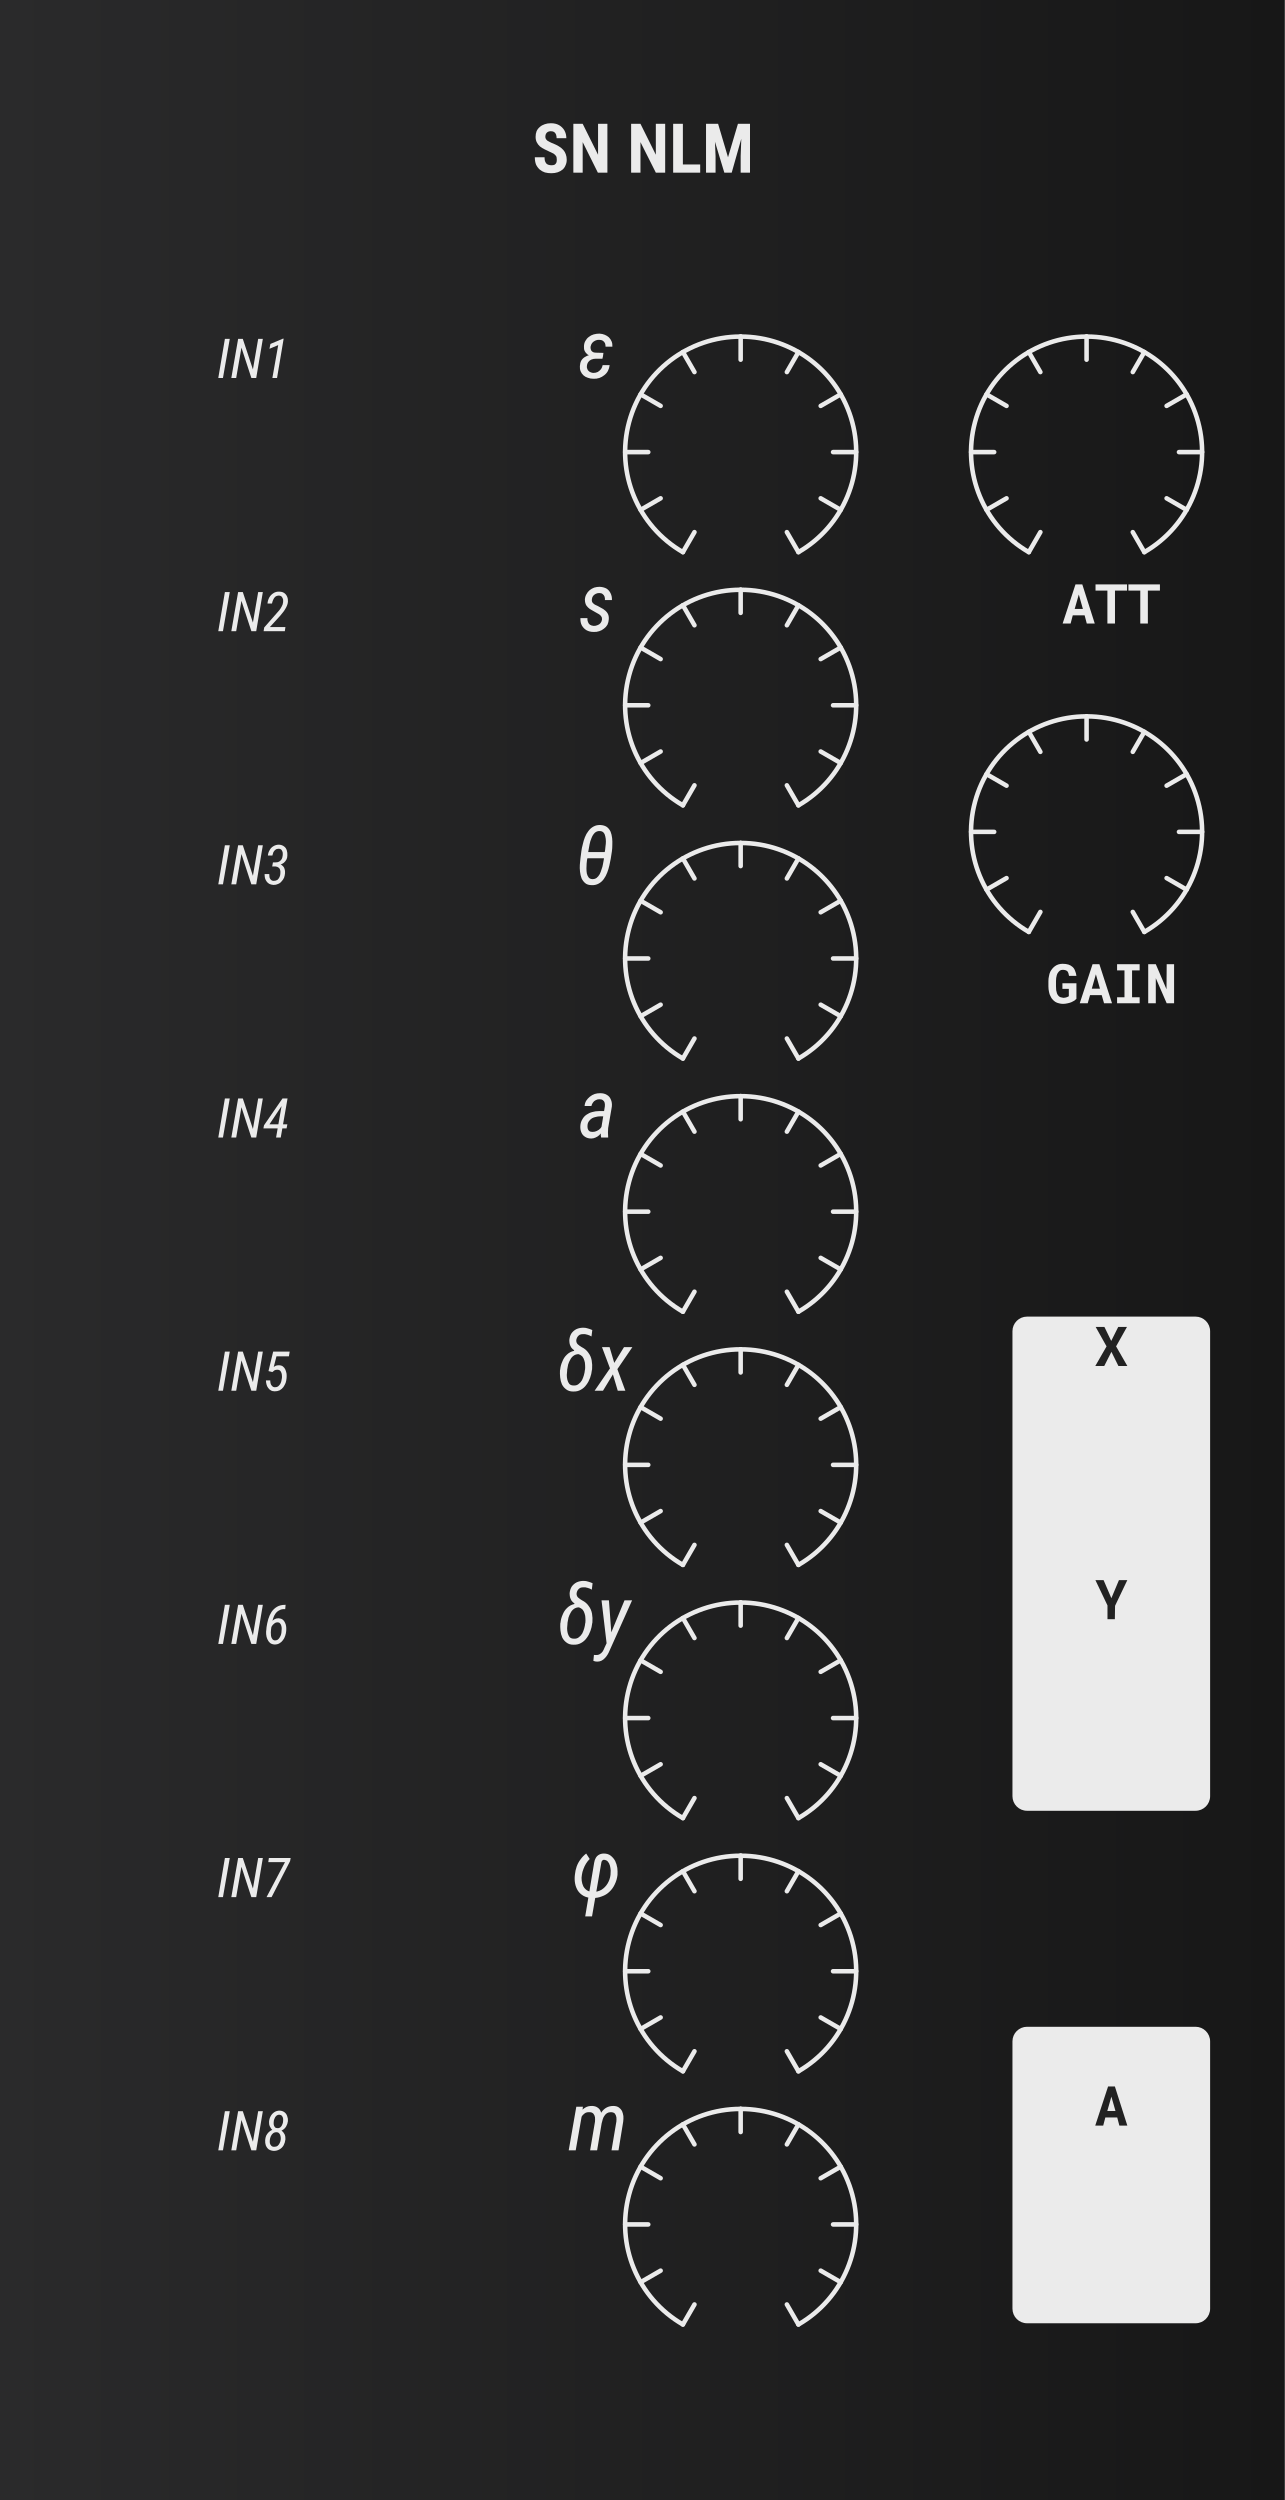
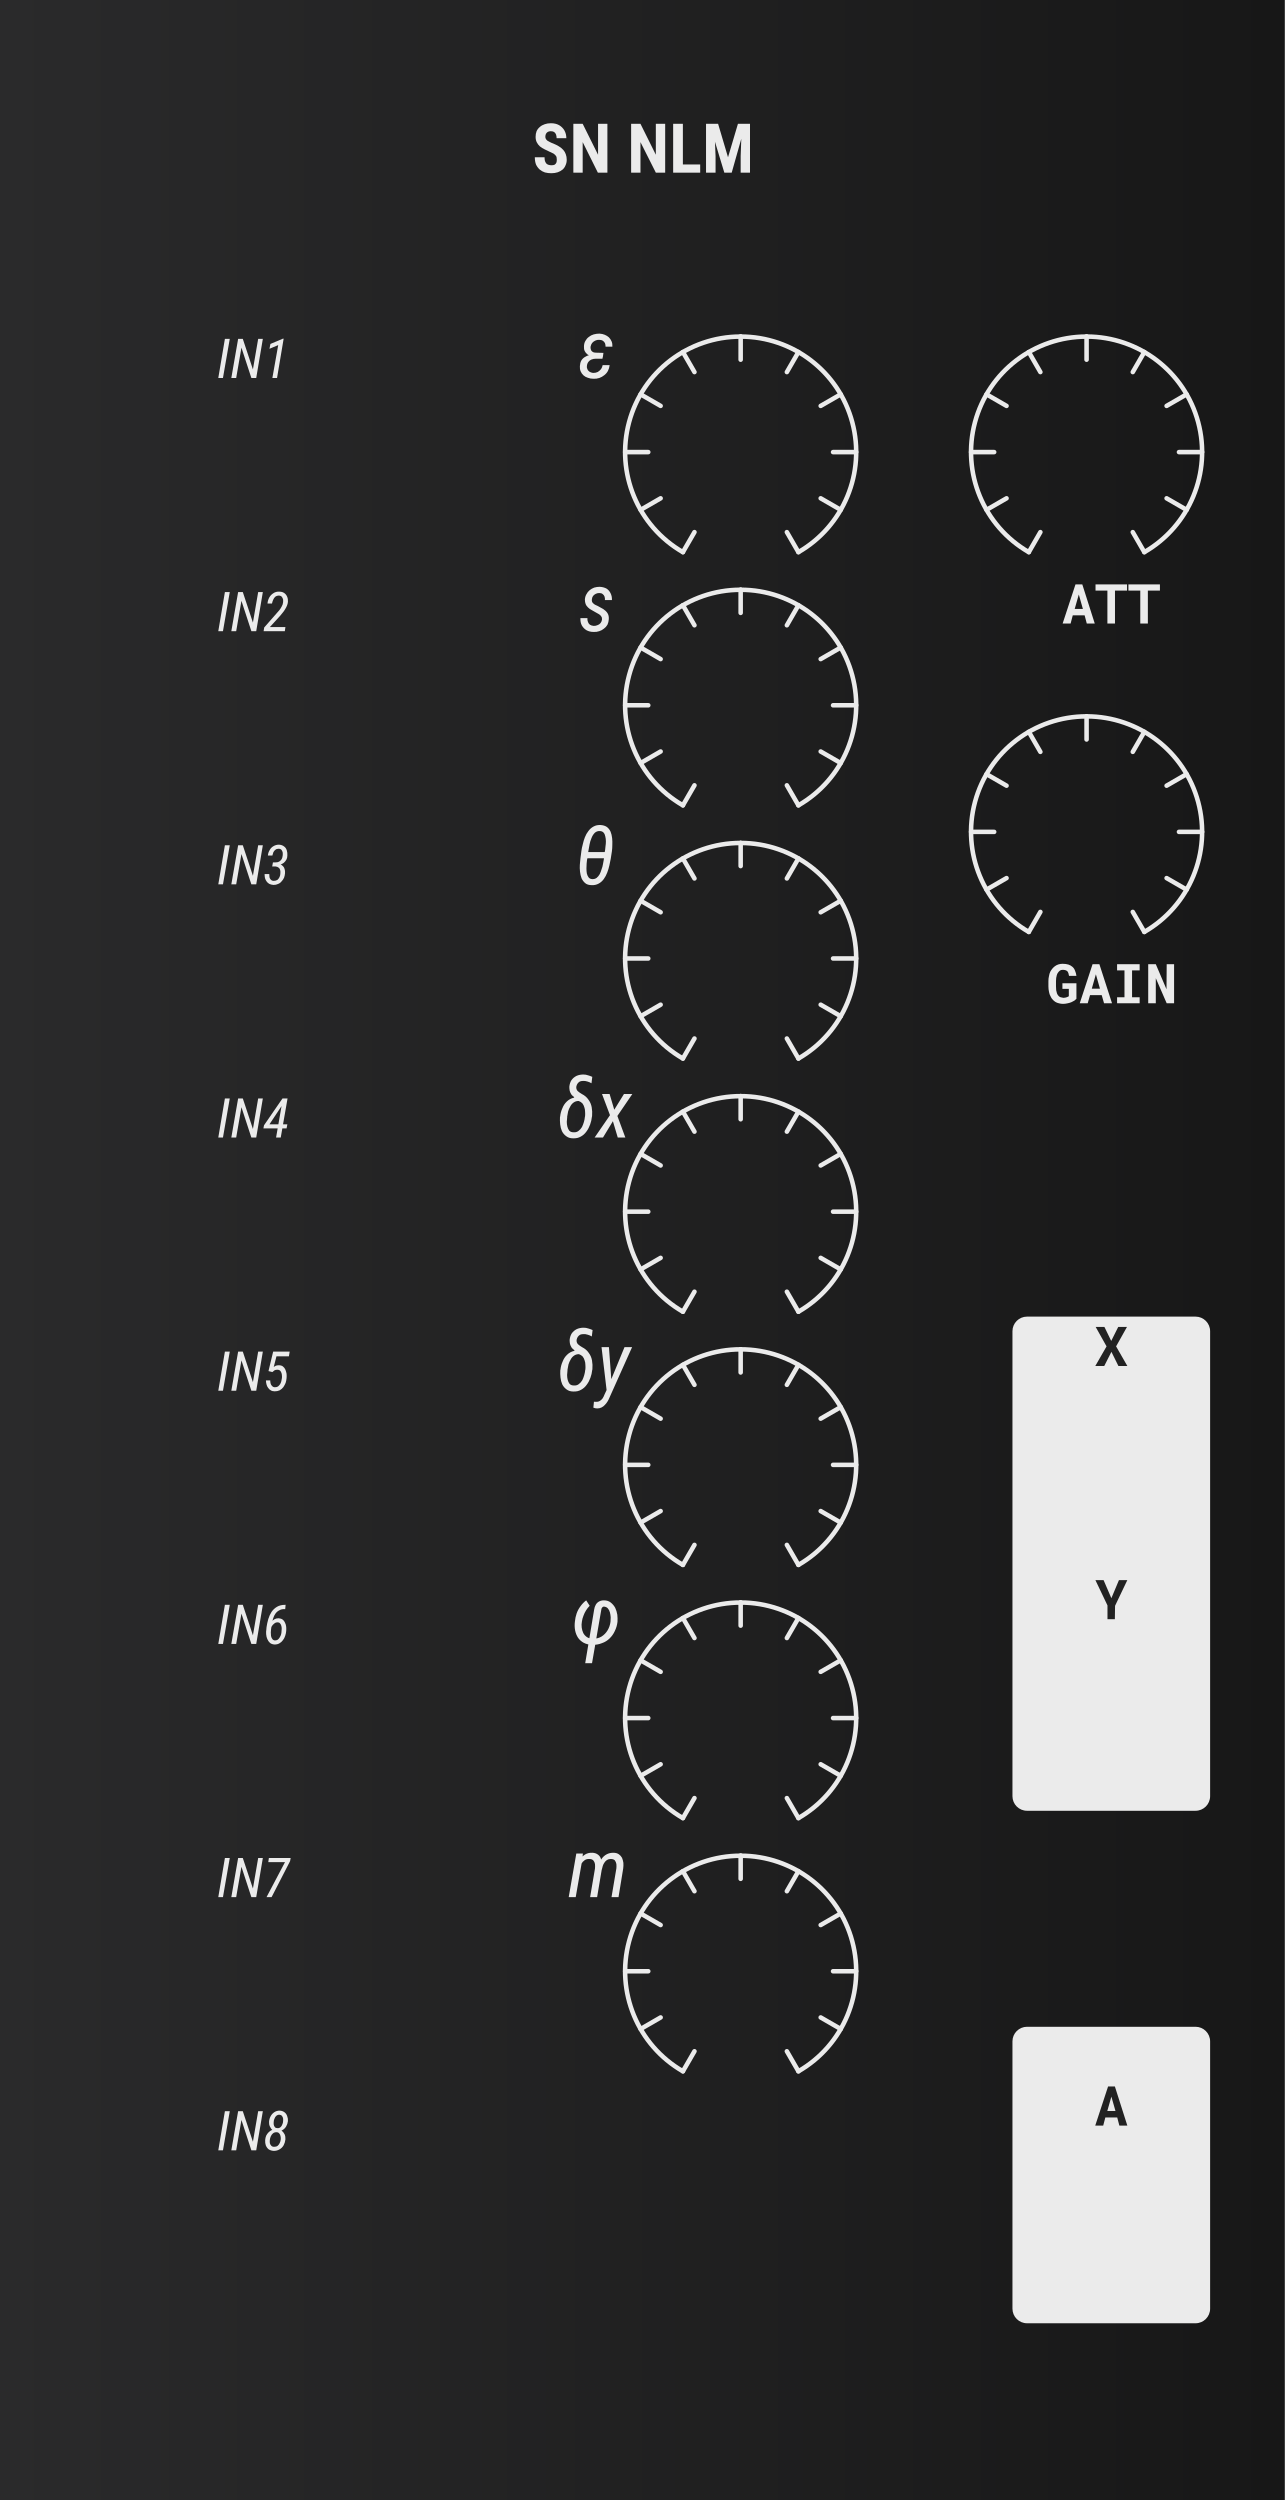
<svg xmlns="http://www.w3.org/2000/svg" version="1.1" width="66.04mm" height="128.5mm" viewBox="0 0 66.04 128.5">
  <defs>
    <linearGradient id="fundamental">
      <stop offset="0%" stop-color="#2a2a2b" stop-opacity="1" />
      <stop offset="100%" stop-color="#171717" stop-opacity="1" />
    </linearGradient>
  </defs>
  <g style="display:none">
    <circle cx="7.33" cy="23.238" r="2.54" fill="#00ff00" />
    <circle cx="7.33" cy="36.252" r="2.54" fill="#00ff00" />
    <circle cx="7.33" cy="49.266" r="2.54" fill="#00ff00" />
    <circle cx="7.33" cy="62.28" r="2.54" fill="#00ff00" />
    <circle cx="7.33" cy="75.294" r="2.54" fill="#00ff00" />
    <circle cx="7.33" cy="88.308" r="2.54" fill="#00ff00" />
    <circle cx="7.33" cy="101.322" r="2.54" fill="#00ff00" />
    <circle cx="7.33" cy="114.336" r="2.54" fill="#00ff00" />
    <circle cx="24.13" cy="23.238" r="2.54" fill="#00ff00" />
    <circle cx="24.13" cy="36.252" r="2.54" fill="#00ff00" />
    <circle cx="24.13" cy="49.266" r="2.54" fill="#00ff00" />
    <circle cx="24.13" cy="62.28" r="2.54" fill="#00ff00" />
    <circle cx="24.13" cy="75.294" r="2.54" fill="#00ff00" />
    <circle cx="24.13" cy="88.308" r="2.54" fill="#00ff00" />
-     <circle cx="24.13" cy="101.322" r="2.54" fill="#00ff00" />
-     <circle cx="57.12" cy="98.782" r="2.54" fill="#00ff00" />
+     <circle cx="7.33" cy="7.62" r="2.54" fill="#00ff00" />
    <circle cx="57.12" cy="75.294" r="2.54" fill="#0000ff" />
    <circle cx="57.12" cy="88.308" r="2.54" fill="#0000ff" />
    <circle cx="57.12" cy="114.336" r="2.54" fill="#0000ff" />
    <circle cx="38.07" cy="23.238" r="2.54" fill="#ff0000" />
    <circle cx="38.07" cy="36.252" r="2.54" fill="#ff0000" />
    <circle cx="38.07" cy="49.266" r="2.54" fill="#ff0000" />
    <circle cx="38.07" cy="62.28" r="2.54" fill="#ff0000" />
    <circle cx="38.07" cy="75.294" r="2.54" fill="#ff0000" />
    <circle cx="38.07" cy="88.308" r="2.54" fill="#ff0000" />
    <circle cx="38.07" cy="101.322" r="2.54" fill="#ff0000" />
-     <circle cx="38.07" cy="114.336" r="2.54" fill="#ff0000" />
    <circle cx="55.85" cy="23.238" r="2.54" fill="#ff0000" />
    <circle cx="55.85" cy="42.759" r="2.54" fill="#ff0000" />
  </g>
  <g>
    <rect x="0" y="0" width="66.04" height="128.5" fill="url(#fundamental)" />
  </g>
  <g />
  <g />
  <g />
  <g />
  <g />
  <g />
  <g>
    <g fill="none" stroke="#ebebeb" stroke-linecap="round" stroke-linejoin="round" stroke-width="0.187" transform="translate(38.07 23.238) scale(1.25)">
      <line x1="-1.900" y1="3.291" x2="-2.375" y2="4.114" />
      <line x1="-3.291" y1="1.900" x2="-4.114" y2="2.375" />
      <line x1="-3.800" y1="0.000" x2="-4.750" y2="0.000" />
      <line x1="-3.291" y1="-1.900" x2="-4.114" y2="-2.375" />
      <line x1="-1.900" y1="-3.291" x2="-2.375" y2="-4.114" />
      <line x1="0.000" y1="-3.800" x2="0.000" y2="-4.750" />
      <line x1="1.900" y1="-3.291" x2="2.375" y2="-4.114" />
      <line x1="3.291" y1="-1.900" x2="4.114" y2="-2.375" />
      <line x1="3.800" y1="0.000" x2="4.750" y2="0.000" />
      <line x1="3.291" y1="1.900" x2="4.114" y2="2.375" />
      <line x1="1.900" y1="3.291" x2="2.375" y2="4.114" />
      <g>
        <path d="M0.000,-4.750 a4.750,4.750,0,0,0,-2.375,8.864" />
        <path d="M0.000,-4.750 a4.750,4.750,0,0,1,2.375,8.864" />
        <circle cx="0.000" cy="0.000" r="4.750" opacity="0.5" stroke="none" />
      </g>
    </g>
    <g fill="none" stroke="#ebebeb" stroke-linecap="round" stroke-linejoin="round" stroke-width="0.187" transform="translate(38.07 36.252) scale(1.25)">
      <line x1="-1.900" y1="3.291" x2="-2.375" y2="4.114" />
      <line x1="-3.291" y1="1.900" x2="-4.114" y2="2.375" />
      <line x1="-3.800" y1="0.000" x2="-4.750" y2="0.000" />
      <line x1="-3.291" y1="-1.900" x2="-4.114" y2="-2.375" />
      <line x1="-1.900" y1="-3.291" x2="-2.375" y2="-4.114" />
      <line x1="0.000" y1="-3.800" x2="0.000" y2="-4.750" />
      <line x1="1.900" y1="-3.291" x2="2.375" y2="-4.114" />
      <line x1="3.291" y1="-1.900" x2="4.114" y2="-2.375" />
      <line x1="3.800" y1="0.000" x2="4.750" y2="0.000" />
      <line x1="3.291" y1="1.900" x2="4.114" y2="2.375" />
      <line x1="1.900" y1="3.291" x2="2.375" y2="4.114" />
      <g>
        <path d="M0.000,-4.750 a4.750,4.750,0,0,0,-2.375,8.864" />
        <path d="M0.000,-4.750 a4.750,4.750,0,0,1,2.375,8.864" />
        <circle cx="0.000" cy="0.000" r="4.750" opacity="0.5" stroke="none" />
      </g>
    </g>
    <g fill="none" stroke="#ebebeb" stroke-linecap="round" stroke-linejoin="round" stroke-width="0.187" transform="translate(38.07 49.266) scale(1.25)">
      <line x1="-1.900" y1="3.291" x2="-2.375" y2="4.114" />
      <line x1="-3.291" y1="1.900" x2="-4.114" y2="2.375" />
      <line x1="-3.800" y1="0.000" x2="-4.750" y2="0.000" />
      <line x1="-3.291" y1="-1.900" x2="-4.114" y2="-2.375" />
      <line x1="-1.900" y1="-3.291" x2="-2.375" y2="-4.114" />
      <line x1="0.000" y1="-3.800" x2="0.000" y2="-4.750" />
      <line x1="1.900" y1="-3.291" x2="2.375" y2="-4.114" />
      <line x1="3.291" y1="-1.900" x2="4.114" y2="-2.375" />
      <line x1="3.800" y1="0.000" x2="4.750" y2="0.000" />
      <line x1="3.291" y1="1.900" x2="4.114" y2="2.375" />
      <line x1="1.900" y1="3.291" x2="2.375" y2="4.114" />
      <g>
        <path d="M0.000,-4.750 a4.750,4.750,0,0,0,-2.375,8.864" />
        <path d="M0.000,-4.750 a4.750,4.750,0,0,1,2.375,8.864" />
        <circle cx="0.000" cy="0.000" r="4.750" opacity="0.5" stroke="none" />
      </g>
    </g>
    <g fill="none" stroke="#ebebeb" stroke-linecap="round" stroke-linejoin="round" stroke-width="0.187" transform="translate(38.07 62.28) scale(1.25)">
      <line x1="-1.900" y1="3.291" x2="-2.375" y2="4.114" />
      <line x1="-3.291" y1="1.900" x2="-4.114" y2="2.375" />
      <line x1="-3.800" y1="0.000" x2="-4.750" y2="0.000" />
      <line x1="-3.291" y1="-1.900" x2="-4.114" y2="-2.375" />
      <line x1="-1.900" y1="-3.291" x2="-2.375" y2="-4.114" />
      <line x1="0.000" y1="-3.800" x2="0.000" y2="-4.750" />
      <line x1="1.900" y1="-3.291" x2="2.375" y2="-4.114" />
      <line x1="3.291" y1="-1.900" x2="4.114" y2="-2.375" />
      <line x1="3.800" y1="0.000" x2="4.750" y2="0.000" />
      <line x1="3.291" y1="1.900" x2="4.114" y2="2.375" />
      <line x1="1.900" y1="3.291" x2="2.375" y2="4.114" />
      <g>
        <path d="M0.000,-4.750 a4.750,4.750,0,0,0,-2.375,8.864" />
        <path d="M0.000,-4.750 a4.750,4.750,0,0,1,2.375,8.864" />
        <circle cx="0.000" cy="0.000" r="4.750" opacity="0.5" stroke="none" />
      </g>
    </g>
    <g fill="none" stroke="#ebebeb" stroke-linecap="round" stroke-linejoin="round" stroke-width="0.187" transform="translate(38.07 75.294) scale(1.25)">
      <line x1="-1.900" y1="3.291" x2="-2.375" y2="4.114" />
      <line x1="-3.291" y1="1.900" x2="-4.114" y2="2.375" />
      <line x1="-3.800" y1="0.000" x2="-4.750" y2="0.000" />
      <line x1="-3.291" y1="-1.900" x2="-4.114" y2="-2.375" />
      <line x1="-1.900" y1="-3.291" x2="-2.375" y2="-4.114" />
      <line x1="0.000" y1="-3.800" x2="0.000" y2="-4.750" />
      <line x1="1.900" y1="-3.291" x2="2.375" y2="-4.114" />
      <line x1="3.291" y1="-1.900" x2="4.114" y2="-2.375" />
      <line x1="3.800" y1="0.000" x2="4.750" y2="0.000" />
      <line x1="3.291" y1="1.900" x2="4.114" y2="2.375" />
      <line x1="1.900" y1="3.291" x2="2.375" y2="4.114" />
      <g>
        <path d="M0.000,-4.750 a4.750,4.750,0,0,0,-2.375,8.864" />
        <path d="M0.000,-4.750 a4.750,4.750,0,0,1,2.375,8.864" />
        <circle cx="0.000" cy="0.000" r="4.750" opacity="0.5" stroke="none" />
      </g>
    </g>
    <g fill="none" stroke="#ebebeb" stroke-linecap="round" stroke-linejoin="round" stroke-width="0.187" transform="translate(38.07 88.308) scale(1.25)">
      <line x1="-1.900" y1="3.291" x2="-2.375" y2="4.114" />
      <line x1="-3.291" y1="1.900" x2="-4.114" y2="2.375" />
      <line x1="-3.800" y1="0.000" x2="-4.750" y2="0.000" />
      <line x1="-3.291" y1="-1.900" x2="-4.114" y2="-2.375" />
      <line x1="-1.900" y1="-3.291" x2="-2.375" y2="-4.114" />
      <line x1="0.000" y1="-3.800" x2="0.000" y2="-4.750" />
      <line x1="1.900" y1="-3.291" x2="2.375" y2="-4.114" />
      <line x1="3.291" y1="-1.900" x2="4.114" y2="-2.375" />
      <line x1="3.800" y1="0.000" x2="4.750" y2="0.000" />
      <line x1="3.291" y1="1.900" x2="4.114" y2="2.375" />
      <line x1="1.900" y1="3.291" x2="2.375" y2="4.114" />
      <g>
        <path d="M0.000,-4.750 a4.750,4.750,0,0,0,-2.375,8.864" />
        <path d="M0.000,-4.750 a4.750,4.750,0,0,1,2.375,8.864" />
        <circle cx="0.000" cy="0.000" r="4.750" opacity="0.5" stroke="none" />
      </g>
    </g>
    <g fill="none" stroke="#ebebeb" stroke-linecap="round" stroke-linejoin="round" stroke-width="0.187" transform="translate(38.07 101.322) scale(1.25)">
-       <line x1="-1.900" y1="3.291" x2="-2.375" y2="4.114" />
-       <line x1="-3.291" y1="1.900" x2="-4.114" y2="2.375" />
-       <line x1="-3.800" y1="0.000" x2="-4.750" y2="0.000" />
-       <line x1="-3.291" y1="-1.900" x2="-4.114" y2="-2.375" />
-       <line x1="-1.900" y1="-3.291" x2="-2.375" y2="-4.114" />
-       <line x1="0.000" y1="-3.800" x2="0.000" y2="-4.750" />
-       <line x1="1.900" y1="-3.291" x2="2.375" y2="-4.114" />
-       <line x1="3.291" y1="-1.900" x2="4.114" y2="-2.375" />
-       <line x1="3.800" y1="0.000" x2="4.750" y2="0.000" />
-       <line x1="3.291" y1="1.900" x2="4.114" y2="2.375" />
-       <line x1="1.900" y1="3.291" x2="2.375" y2="4.114" />
-       <g>
-         <path d="M0.000,-4.750 a4.750,4.750,0,0,0,-2.375,8.864" />
-         <path d="M0.000,-4.750 a4.750,4.750,0,0,1,2.375,8.864" />
-         <circle cx="0.000" cy="0.000" r="4.750" opacity="0.5" stroke="none" />
-       </g>
-     </g>
-     <g fill="none" stroke="#ebebeb" stroke-linecap="round" stroke-linejoin="round" stroke-width="0.187" transform="translate(38.07 114.336) scale(1.25)">
      <line x1="-1.900" y1="3.291" x2="-2.375" y2="4.114" />
      <line x1="-3.291" y1="1.900" x2="-4.114" y2="2.375" />
      <line x1="-3.800" y1="0.000" x2="-4.750" y2="0.000" />
      <line x1="-3.291" y1="-1.900" x2="-4.114" y2="-2.375" />
      <line x1="-1.900" y1="-3.291" x2="-2.375" y2="-4.114" />
      <line x1="0.000" y1="-3.800" x2="0.000" y2="-4.750" />
      <line x1="1.900" y1="-3.291" x2="2.375" y2="-4.114" />
      <line x1="3.291" y1="-1.900" x2="4.114" y2="-2.375" />
      <line x1="3.800" y1="0.000" x2="4.750" y2="0.000" />
      <line x1="3.291" y1="1.900" x2="4.114" y2="2.375" />
      <line x1="1.900" y1="3.291" x2="2.375" y2="4.114" />
      <g>
        <path d="M0.000,-4.750 a4.750,4.750,0,0,0,-2.375,8.864" />
        <path d="M0.000,-4.750 a4.750,4.750,0,0,1,2.375,8.864" />
        <circle cx="0.000" cy="0.000" r="4.750" opacity="0.5" stroke="none" />
      </g>
    </g>
    <g fill="none" stroke="#ebebeb" stroke-linecap="round" stroke-linejoin="round" stroke-width="0.187" transform="translate(55.85 23.238) scale(1.25)">
      <line x1="-1.900" y1="3.291" x2="-2.375" y2="4.114" />
      <line x1="-3.291" y1="1.900" x2="-4.114" y2="2.375" />
      <line x1="-3.800" y1="0.000" x2="-4.750" y2="0.000" />
      <line x1="-3.291" y1="-1.900" x2="-4.114" y2="-2.375" />
      <line x1="-1.900" y1="-3.291" x2="-2.375" y2="-4.114" />
      <line x1="0.000" y1="-3.800" x2="0.000" y2="-4.750" />
      <line x1="1.900" y1="-3.291" x2="2.375" y2="-4.114" />
      <line x1="3.291" y1="-1.900" x2="4.114" y2="-2.375" />
      <line x1="3.800" y1="0.000" x2="4.750" y2="0.000" />
      <line x1="3.291" y1="1.900" x2="4.114" y2="2.375" />
      <line x1="1.900" y1="3.291" x2="2.375" y2="4.114" />
      <g>
        <path d="M0.000,-4.750 a4.750,4.750,0,0,0,-2.375,8.864" />
        <path d="M0.000,-4.750 a4.750,4.750,0,0,1,2.375,8.864" />
        <circle cx="0.000" cy="0.000" r="4.750" opacity="0.5" stroke="none" />
      </g>
    </g>
    <g fill="none" stroke="#ebebeb" stroke-linecap="round" stroke-linejoin="round" stroke-width="0.187" transform="translate(55.85 42.759) scale(1.25)">
      <line x1="-1.900" y1="3.291" x2="-2.375" y2="4.114" />
      <line x1="-3.291" y1="1.900" x2="-4.114" y2="2.375" />
      <line x1="-3.800" y1="0.000" x2="-4.750" y2="0.000" />
      <line x1="-3.291" y1="-1.900" x2="-4.114" y2="-2.375" />
      <line x1="-1.900" y1="-3.291" x2="-2.375" y2="-4.114" />
      <line x1="0.000" y1="-3.800" x2="0.000" y2="-4.750" />
      <line x1="1.900" y1="-3.291" x2="2.375" y2="-4.114" />
      <line x1="3.291" y1="-1.900" x2="4.114" y2="-2.375" />
      <line x1="3.800" y1="0.000" x2="4.750" y2="0.000" />
      <line x1="3.291" y1="1.900" x2="4.114" y2="2.375" />
      <line x1="1.900" y1="3.291" x2="2.375" y2="4.114" />
      <g>
        <path d="M0.000,-4.750 a4.750,4.750,0,0,0,-2.375,8.864" />
        <path d="M0.000,-4.750 a4.750,4.750,0,0,1,2.375,8.864" />
        <circle cx="0.000" cy="0.000" r="4.750" opacity="0.5" stroke="none" />
      </g>
    </g>
    <g fill="#ebebeb" transform="translate(57.12 80.374) scale(1)">
      <rect x="-5.08" y="-12.7" width="10.16" height="25.4" rx="0.75" />
    </g>
    <g fill="#ebebeb" transform="translate(57.12 111.796) scale(1)">
      <rect x="-5.08" y="-7.62" width="10.16" height="15.24" rx="0.75" />
    </g>
  </g>
  <g>
    <g transform="translate(27.36,8.874)" fill="#ebebeb">
      <path d="M1.26-0.66L1.26-0.66Q1.26-0.73 1.25-0.78Q1.24-0.84 1.20-0.88Q1.16-0.93 1.09-0.98Q1.02-1.02 0.90-1.07L0.90-1.07Q0.76-1.13 0.63-1.20Q0.50-1.26 0.39-1.35Q0.29-1.44 0.23-1.56Q0.17-1.68 0.17-1.84L0.17-1.84Q0.17-2.00 0.22-2.13Q0.28-2.26 0.39-2.35Q0.49-2.44 0.64-2.49Q0.78-2.54 0.96-2.54L0.96-2.54Q1.20-2.54 1.38-2.44Q1.55-2.34 1.65-2.17Q1.75-1.99 1.75-1.77L1.75-1.77L1.25-1.77Q1.25-1.88 1.22-1.96Q1.19-2.04 1.12-2.09Q1.05-2.13 0.95-2.13L0.95-2.13Q0.85-2.13 0.79-2.09Q0.73-2.05 0.70-1.99Q0.67-1.92 0.67-1.84L0.67-1.84Q0.67-1.78 0.70-1.73Q0.73-1.68 0.78-1.64Q0.84-1.60 0.91-1.57Q0.98-1.53 1.07-1.50L1.07-1.50Q1.24-1.43 1.37-1.35Q1.50-1.27 1.59-1.17Q1.68-1.07 1.72-0.95Q1.77-0.82 1.77-0.66L1.77-0.66Q1.77-0.51 1.71-0.38Q1.66-0.25 1.56-0.16Q1.45-0.07 1.31-0.02Q1.16 0.03 0.98 0.03L0.98 0.03Q0.81 0.03 0.65-0.01Q0.50-0.06 0.38-0.16Q0.26-0.27 0.19-0.42Q0.13-0.58 0.13-0.79L0.13-0.79L0.63-0.79Q0.63-0.68 0.65-0.60Q0.68-0.52 0.72-0.47Q0.77-0.42 0.84-0.40Q0.91-0.38 0.99-0.38L0.99-0.38Q1.09-0.38 1.15-0.41Q1.21-0.45 1.24-0.52Q1.26-0.58 1.26-0.66ZM3.38-2.51L3.86-2.51L3.86 0L3.37 0L2.59-1.57L2.59 0L2.11 0L2.11-2.51L2.59-2.51L3.38-0.92L3.38-2.51ZM6.35-2.51L6.83-2.51L6.83 0L6.35 0L5.56-1.57L5.56 0L5.08 0L5.08-2.51L5.56-2.51L6.35-0.92L6.35-2.51ZM7.59-0.42L8.63-0.42L8.63 0L7.59 0L7.59-0.42ZM7.24-2.51L7.74-2.51L7.74 0L7.24 0L7.24-2.51ZM9.87 0L9.11-2.51L9.55-2.51L10.06-0.79L10.57-2.51L10.96-2.51L10.25 0L9.87 0ZM8.93 0L8.93-2.51L9.35-2.51L9.42-0.85L9.42 0L8.93 0ZM10.71-0.85L10.77-2.51L11.19-2.51L11.19 0L10.71 0L10.71-0.85Z" />
    </g>
    <g transform="translate(11.14,19.428)" fill="#ebebeb">
      <path d="M0.42-2.01L0.67-2.01L0.32 0L0.08 0L0.42-2.01ZM2.13-2.01L2.37-2.01L2.03 0L1.78 0L1.27-1.56L1.00 0L0.75 0L1.10-2.01L1.34-2.01L1.86-0.44L2.13-2.01ZM3.40-2.02L3.44-2.02L3.10 0L2.86 0L3.16-1.69L2.71-1.50L2.76-1.75L3.40-2.02Z" />
    </g>
    <g transform="translate(11.14,32.442)" fill="#ebebeb">
      <path d="M0.42-2.01L0.67-2.01L0.32 0L0.08 0L0.42-2.01ZM2.13-2.01L2.37-2.01L2.03 0L1.78 0L1.27-1.56L1.00 0L0.75 0L1.10-2.01L1.34-2.01L1.86-0.44L2.13-2.01ZM2.73-0.21L3.53-0.21L3.50 0L2.41 0L2.44-0.19L3.08-0.92Q3.15-0.99 3.22-1.08Q3.29-1.17 3.34-1.27Q3.40-1.37 3.41-1.48L3.41-1.48Q3.42-1.55 3.41-1.63Q3.39-1.71 3.34-1.77Q3.30-1.82 3.21-1.83L3.21-1.83Q3.09-1.83 3.01-1.77Q2.94-1.71 2.90-1.61Q2.86-1.52 2.84-1.42L2.84-1.42L2.61-1.42Q2.62-1.58 2.70-1.73Q2.78-1.87 2.91-1.95Q3.04-2.04 3.22-2.03L3.22-2.03Q3.37-2.03 3.47-1.96Q3.57-1.89 3.62-1.77Q3.67-1.65 3.66-1.51L3.66-1.51Q3.65-1.40 3.61-1.31Q3.57-1.21 3.51-1.12Q3.46-1.03 3.39-0.95Q3.32-0.87 3.26-0.79L3.26-0.79L2.73-0.21Z" />
    </g>
    <g transform="translate(11.14,45.456)" fill="#ebebeb">
      <path d="M0.42-2.01L0.67-2.01L0.32 0L0.08 0L0.42-2.01ZM2.13-2.01L2.37-2.01L2.03 0L1.78 0L1.27-1.56L1.00 0L0.75 0L1.10-2.01L1.34-2.01L1.86-0.44L2.13-2.01ZM2.86-0.97L2.89-1.13L3.03-1.13Q3.14-1.13 3.21-1.17Q3.29-1.22 3.34-1.30Q3.38-1.38 3.39-1.48L3.39-1.48Q3.40-1.56 3.39-1.64Q3.37-1.72 3.33-1.77Q3.28-1.83 3.18-1.83L3.18-1.83Q3.08-1.83 3.02-1.78Q2.95-1.73 2.91-1.65Q2.88-1.57 2.86-1.48L2.86-1.48L2.63-1.48Q2.64-1.63 2.72-1.76Q2.79-1.89 2.91-1.96Q3.04-2.04 3.20-2.04L3.20-2.04Q3.36-2.03 3.46-1.95Q3.56-1.88 3.60-1.75Q3.64-1.62 3.63-1.48L3.63-1.48Q3.63-1.36 3.58-1.27Q3.53-1.18 3.45-1.11Q3.37-1.05 3.27-1.01Q3.18-0.97 3.07-0.97L3.07-0.97L2.86-0.97ZM3.02-0.92L2.85-0.92L2.88-1.07L3.05-1.07Q3.17-1.07 3.26-1.03Q3.35-1.00 3.41-0.93Q3.47-0.87 3.49-0.78Q3.52-0.69 3.51-0.57L3.51-0.57Q3.50-0.45 3.46-0.34Q3.41-0.23 3.33-0.15Q3.26-0.06 3.15-0.02Q3.05 0.03 2.92 0.03L2.92 0.03Q2.80 0.02 2.71-0.02Q2.62-0.07 2.57-0.14Q2.51-0.22 2.48-0.32Q2.46-0.42 2.46-0.53L2.46-0.53L2.70-0.53Q2.70-0.45 2.71-0.37Q2.73-0.29 2.78-0.24Q2.84-0.18 2.93-0.18L2.93-0.18Q3.04-0.18 3.12-0.23Q3.19-0.29 3.23-0.38Q3.27-0.47 3.27-0.56L3.27-0.56Q3.28-0.66 3.26-0.74Q3.24-0.82 3.18-0.86Q3.12-0.91 3.02-0.92L3.02-0.92Z" />
    </g>
    <g transform="translate(11.14,58.47)" fill="#ebebeb">
      <path d="M0.42-2.01L0.67-2.01L0.32 0L0.08 0L0.42-2.01ZM2.13-2.01L2.37-2.01L2.03 0L1.78 0L1.27-1.56L1.00 0L0.75 0L1.10-2.01L1.34-2.01L1.86-0.44L2.13-2.01ZM2.71-0.68L3.63-0.68L3.59-0.47L2.40-0.47L2.43-0.63L3.38-2.01L3.59-2.01L3.32-1.60L2.71-0.68ZM3.40-2.01L3.64-2.01L3.29 0L3.05 0L3.40-2.01Z" />
    </g>
    <g transform="translate(11.14,71.484)" fill="#ebebeb">
      <path d="M0.42-2.01L0.67-2.01L0.32 0L0.08 0L0.42-2.01ZM2.13-2.01L2.37-2.01L2.03 0L1.78 0L1.27-1.56L1.00 0L0.75 0L1.10-2.01L1.34-2.01L1.86-0.44L2.13-2.01ZM2.86-0.96L2.86-0.96L2.66-1.01L2.90-2.01L3.75-2.01L3.71-1.77L3.07-1.77L2.93-1.22Q2.98-1.26 3.05-1.29Q3.12-1.31 3.19-1.31L3.19-1.31Q3.32-1.31 3.40-1.25Q3.49-1.18 3.53-1.08Q3.57-0.98 3.59-0.87Q3.60-0.75 3.59-0.65L3.59-0.65Q3.58-0.52 3.54-0.40Q3.49-0.28 3.42-0.18Q3.34-0.08 3.23-0.02Q3.12 0.03 2.98 0.03L2.98 0.03Q2.86 0.03 2.78-0.02Q2.69-0.07 2.64-0.15Q2.58-0.23 2.56-0.32Q2.53-0.42 2.53-0.53L2.53-0.53L2.75-0.53Q2.75-0.45 2.77-0.37Q2.79-0.29 2.85-0.24Q2.90-0.18 2.99-0.18L2.99-0.18Q3.09-0.18 3.15-0.22Q3.21-0.27 3.26-0.34Q3.30-0.41 3.32-0.49Q3.34-0.57 3.35-0.65L3.35-0.65Q3.36-0.71 3.35-0.79Q3.35-0.86 3.32-0.93Q3.30-0.99 3.25-1.04Q3.20-1.08 3.12-1.08L3.12-1.08Q3.03-1.08 2.97-1.05Q2.91-1.01 2.86-0.96Z" />
    </g>
    <g transform="translate(11.14,84.498)" fill="#ebebeb">
      <path d="M0.42-2.01L0.67-2.01L0.32 0L0.08 0L0.42-2.01ZM2.13-2.01L2.37-2.01L2.03 0L1.78 0L1.27-1.56L1.00 0L0.75 0L1.10-2.01L1.34-2.01L1.86-0.44L2.13-2.01ZM3.52-2.01L3.52-2.01L3.54-2.01L3.52-1.79L3.51-1.79Q3.34-1.80 3.22-1.73Q3.10-1.67 3.02-1.56Q2.94-1.45 2.90-1.31Q2.85-1.17 2.83-1.03L2.83-1.03L2.79-0.73Q2.78-0.68 2.78-0.59Q2.78-0.50 2.79-0.41Q2.81-0.31 2.86-0.25Q2.90-0.19 2.99-0.18L2.99-0.18Q3.08-0.18 3.14-0.22Q3.20-0.27 3.24-0.34Q3.29-0.42 3.31-0.50Q3.33-0.58 3.33-0.65L3.33-0.65Q3.34-0.71 3.34-0.78Q3.34-0.86 3.32-0.93Q3.30-1.01 3.25-1.06Q3.21-1.11 3.13-1.11L3.13-1.11Q3.03-1.11 2.96-1.05Q2.88-0.99 2.83-0.91Q2.79-0.82 2.76-0.74L2.76-0.74L2.64-0.74Q2.67-0.84 2.71-0.95Q2.75-1.05 2.81-1.13Q2.88-1.22 2.97-1.27Q3.06-1.32 3.18-1.32L3.18-1.32Q3.31-1.31 3.39-1.25Q3.47-1.19 3.51-1.09Q3.56-0.99 3.57-0.88Q3.58-0.77 3.57-0.66L3.57-0.66Q3.56-0.54 3.52-0.42Q3.48-0.29 3.40-0.19Q3.33-0.09 3.22-0.03Q3.12 0.03 2.97 0.03L2.97 0.03Q2.83 0.02 2.74-0.05Q2.65-0.13 2.60-0.25Q2.55-0.36 2.54-0.50Q2.53-0.63 2.55-0.74L2.55-0.74L2.56-0.86Q2.59-1.07 2.65-1.28Q2.71-1.48 2.82-1.65Q2.93-1.81 3.10-1.91Q3.27-2.01 3.52-2.01Z" />
    </g>
    <g transform="translate(11.14,97.512)" fill="#ebebeb">
      <path d="M0.42-2.01L0.67-2.01L0.32 0L0.08 0L0.42-2.01ZM2.13-2.01L2.37-2.01L2.03 0L1.78 0L1.27-1.56L1.00 0L0.75 0L1.10-2.01L1.34-2.01L1.86-0.44L2.13-2.01ZM2.68-2.01L3.80-2.01L3.77-1.85L2.82 0L2.56 0L3.51-1.80L2.65-1.80L2.68-2.01Z" />
    </g>
    <g transform="translate(11.14,110.526)" fill="#ebebeb">
      <path d="M0.42-2.01L0.67-2.01L0.32 0L0.08 0L0.42-2.01ZM2.13-2.01L2.37-2.01L2.03 0L1.78 0L1.27-1.56L1.00 0L0.75 0L1.10-2.01L1.34-2.01L1.86-0.44L2.13-2.01ZM3.53-0.56L3.53-0.56Q3.51-0.39 3.44-0.26Q3.36-0.12 3.23-0.05Q3.10 0.03 2.93 0.03L2.93 0.03Q2.78 0.02 2.67-0.05Q2.57-0.13 2.52-0.26Q2.48-0.38 2.49-0.53L2.49-0.53Q2.50-0.65 2.54-0.75Q2.59-0.85 2.67-0.93Q2.75-1.01 2.85-1.05Q2.95-1.10 3.08-1.09L3.08-1.09Q3.23-1.09 3.33-1.01Q3.43-0.94 3.49-0.82Q3.54-0.70 3.53-0.56ZM3.29-0.56L3.29-0.56Q3.30-0.64 3.28-0.72Q3.27-0.81 3.21-0.87Q3.16-0.93 3.07-0.93L3.07-0.93Q2.96-0.93 2.89-0.87Q2.82-0.81 2.78-0.72Q2.74-0.63 2.73-0.54L2.73-0.54Q2.72-0.45 2.73-0.37Q2.75-0.29 2.80-0.24Q2.85-0.18 2.95-0.18L2.95-0.18Q3.06-0.18 3.13-0.23Q3.20-0.29 3.24-0.38Q3.28-0.46 3.29-0.56ZM3.66-1.50L3.66-1.50Q3.64-1.35 3.57-1.23Q3.50-1.11 3.38-1.04Q3.26-0.96 3.11-0.97L3.11-0.97Q2.97-0.97 2.87-1.04Q2.78-1.11 2.73-1.23Q2.68-1.34 2.69-1.47L2.69-1.47Q2.70-1.62 2.77-1.75Q2.84-1.88 2.96-1.96Q3.08-2.04 3.24-2.04L3.24-2.04Q3.39-2.03 3.49-1.95Q3.58-1.88 3.62-1.76Q3.67-1.63 3.66-1.50ZM3.41-1.49L3.41-1.49Q3.42-1.56 3.41-1.64Q3.40-1.71 3.35-1.77Q3.31-1.82 3.22-1.83L3.22-1.83Q3.13-1.83 3.06-1.77Q3.00-1.72 2.97-1.63Q2.93-1.55 2.93-1.47L2.93-1.47Q2.92-1.40 2.93-1.32Q2.94-1.25 2.99-1.19Q3.03-1.14 3.12-1.14L3.12-1.14Q3.21-1.13 3.28-1.19Q3.34-1.24 3.37-1.33Q3.41-1.41 3.41-1.49Z" />
    </g>
    <g transform="translate(29.706,19.428)" fill="#ebebeb">
      <path d="M0.89-1.22L0.89-1.22L1.30-1.21L1.26-0.99L0.92-0.99Q0.80-0.99 0.70-0.95Q0.60-0.91 0.54-0.83Q0.47-0.74 0.46-0.61L0.46-0.61Q0.45-0.53 0.48-0.47Q0.50-0.40 0.55-0.36Q0.60-0.31 0.66-0.29Q0.73-0.26 0.80-0.26L0.80-0.26Q0.92-0.26 1.02-0.31Q1.12-0.37 1.19-0.46Q1.25-0.55 1.27-0.66L1.27-0.66L1.63-0.66Q1.61-0.49 1.54-0.36Q1.47-0.23 1.35-0.14Q1.24-0.05 1.10 0.00Q0.95 0.05 0.79 0.04L0.79 0.04Q0.64 0.04 0.51-0.01Q0.38-0.05 0.29-0.13Q0.19-0.22 0.14-0.34Q0.09-0.46 0.10-0.61L0.10-0.61Q0.11-0.78 0.17-0.89Q0.24-1.01 0.36-1.08Q0.47-1.15 0.60-1.18Q0.74-1.22 0.89-1.22ZM1.31-1.29L1.28-1.07L0.91-1.07Q0.80-1.07 0.69-1.11Q0.58-1.15 0.49-1.21Q0.40-1.28 0.35-1.38Q0.30-1.48 0.31-1.61L0.31-1.61Q0.31-1.78 0.38-1.90Q0.45-2.03 0.56-2.11Q0.67-2.20 0.81-2.24Q0.96-2.28 1.11-2.28L1.11-2.28Q1.26-2.27 1.38-2.22Q1.50-2.17 1.59-2.09Q1.68-2.00 1.73-1.88Q1.78-1.76 1.77-1.61L1.77-1.61L1.42-1.61Q1.42-1.71 1.39-1.79Q1.35-1.87 1.27-1.92Q1.20-1.96 1.10-1.96L1.10-1.96Q0.99-1.97 0.89-1.92Q0.80-1.88 0.73-1.80Q0.67-1.72 0.65-1.61L0.65-1.61Q0.64-1.54 0.66-1.48Q0.67-1.42 0.71-1.38Q0.75-1.34 0.80-1.32Q0.86-1.30 0.93-1.30L0.93-1.30L1.31-1.29Z" />
    </g>
    <g transform="translate(29.733,32.442)" fill="#ebebeb">
      <path d="M1.21-0.59L1.21-0.59Q1.22-0.69 1.17-0.76Q1.12-0.84 1.04-0.88Q0.96-0.93 0.88-0.97L0.88-0.97Q0.77-1.03 0.67-1.09Q0.57-1.14 0.49-1.22Q0.41-1.29 0.37-1.39Q0.33-1.49 0.33-1.63L0.33-1.63Q0.34-1.78 0.41-1.90Q0.47-2.02 0.58-2.11Q0.68-2.19 0.81-2.24Q0.95-2.28 1.09-2.28L1.09-2.28Q1.29-2.27 1.44-2.19Q1.58-2.10 1.65-1.95Q1.73-1.79 1.72-1.60L1.72-1.60L1.36-1.60Q1.37-1.69 1.34-1.78Q1.31-1.86 1.24-1.91Q1.18-1.96 1.07-1.96L1.07-1.96Q0.97-1.96 0.89-1.92Q0.81-1.88 0.75-1.81Q0.70-1.74 0.69-1.64L0.69-1.64Q0.68-1.57 0.70-1.51Q0.72-1.46 0.77-1.42Q0.81-1.38 0.87-1.35Q0.93-1.32 0.98-1.30L0.98-1.30Q1.13-1.22 1.27-1.14Q1.41-1.05 1.49-0.93Q1.57-0.81 1.56-0.62L1.56-0.62Q1.55-0.46 1.49-0.33Q1.42-0.21 1.31-0.13Q1.20-0.04 1.07 0.00Q0.93 0.05 0.78 0.04L0.78 0.04Q0.57 0.04 0.41-0.05Q0.26-0.14 0.17-0.30Q0.09-0.46 0.10-0.67L0.10-0.67L0.46-0.67Q0.45-0.56 0.49-0.47Q0.52-0.38 0.59-0.33Q0.67-0.28 0.79-0.27L0.79-0.27Q0.89-0.27 0.98-0.31Q1.07-0.34 1.13-0.41Q1.19-0.48 1.21-0.59Z" />
    </g>
    <g transform="translate(29.573,45.456)" fill="#ebebeb">
      <path d="M1.29-3.05L1.29-3.05Q1.49-3.04 1.62-2.95Q1.74-2.86 1.81-2.71Q1.87-2.56 1.89-2.38Q1.91-2.20 1.90-2.02Q1.90-1.85 1.88-1.71L1.88-1.71L1.82-1.32Q1.79-1.16 1.75-0.98Q1.71-0.79 1.64-0.61Q1.57-0.42 1.46-0.27Q1.35-0.12 1.20-0.04Q1.04 0.05 0.84 0.04L0.84 0.04Q0.63 0.04 0.51-0.06Q0.39-0.16 0.32-0.31Q0.26-0.47 0.24-0.65Q0.22-0.83 0.23-1.00Q0.24-1.18 0.26-1.32L0.26-1.32L0.31-1.71Q0.33-1.87 0.38-2.05Q0.42-2.24 0.49-2.42Q0.56-2.60 0.67-2.74Q0.78-2.89 0.93-2.97Q1.09-3.06 1.29-3.05ZM1.27-2.74L1.27-2.74Q1.11-2.75 1.00-2.65Q0.89-2.54 0.83-2.38Q0.76-2.22 0.73-2.05Q0.70-1.89 0.68-1.77L0.68-1.77L0.66-1.66L1.51-1.66L1.53-1.77Q1.54-1.84 1.55-1.96Q1.57-2.08 1.57-2.21Q1.57-2.34 1.54-2.46Q1.52-2.58 1.45-2.66Q1.39-2.73 1.27-2.74ZM0.86-0.27L0.86-0.27Q0.99-0.26 1.09-0.33Q1.18-0.40 1.25-0.52Q1.31-0.64 1.35-0.78Q1.40-0.91 1.42-1.04Q1.44-1.17 1.46-1.26L1.46-1.26L1.47-1.34L0.62-1.34L0.60-1.26Q0.60-1.19 0.58-1.07Q0.57-0.95 0.57-0.82Q0.57-0.68 0.59-0.56Q0.62-0.44 0.68-0.36Q0.74-0.28 0.86-0.27Z" />
    </g>
-     <g transform="translate(29.709,58.47)" fill="#ebebeb">
-       <path d="M1.18-0.38L1.18-0.38L1.38-1.60Q1.39-1.71 1.37-1.79Q1.35-1.87 1.28-1.92Q1.22-1.97 1.10-1.97L1.10-1.97Q0.99-1.97 0.91-1.92Q0.82-1.88 0.77-1.80Q0.71-1.72 0.69-1.62L0.69-1.62L0.34-1.62Q0.35-1.77 0.42-1.89Q0.50-2.01 0.61-2.10Q0.72-2.19 0.86-2.24Q0.99-2.28 1.14-2.28L1.14-2.28Q1.35-2.28 1.49-2.19Q1.63-2.11 1.69-1.95Q1.76-1.80 1.74-1.59L1.74-1.59L1.55-0.49Q1.54-0.37 1.54-0.26Q1.54-0.15 1.55-0.04L1.55-0.04L1.55 0L1.19 0.00Q1.17-0.09 1.17-0.19Q1.17-0.29 1.18-0.38ZM1.08-1.36L1.41-1.36L1.36-1.09L1.14-1.09Q1.03-1.09 0.92-1.06Q0.81-1.04 0.72-0.99Q0.63-0.93 0.57-0.85Q0.50-0.76 0.49-0.64L0.49-0.64Q0.48-0.54 0.50-0.46Q0.52-0.38 0.58-0.33Q0.64-0.29 0.75-0.29L0.75-0.29Q0.87-0.29 0.97-0.34Q1.08-0.39 1.16-0.48Q1.24-0.57 1.26-0.68L1.26-0.68L1.32-0.51Q1.29-0.40 1.23-0.30Q1.17-0.20 1.09-0.12Q1.00-0.04 0.90 0.00Q0.80 0.05 0.68 0.05L0.68 0.05Q0.49 0.05 0.36-0.04Q0.23-0.12 0.17-0.27Q0.11-0.41 0.12-0.59L0.12-0.59Q0.13-0.79 0.22-0.93Q0.30-1.08 0.43-1.17Q0.57-1.27 0.73-1.31Q0.90-1.36 1.08-1.36L1.08-1.36Z" />
-     </g>
-     <g transform="translate(28.613,71.484)" fill="#ebebeb">
+     <g transform="translate(28.613,58.47)" fill="#ebebeb">
      <path d="M0.65-2.61L0.65-2.61Q0.67-2.81 0.76-2.95Q0.86-3.09 1.02-3.17Q1.18-3.24 1.37-3.24L1.37-3.24Q1.50-3.24 1.61-3.20Q1.72-3.17 1.83-3.12L1.83-3.12L1.79-2.79Q1.69-2.85 1.58-2.88Q1.46-2.92 1.35-2.91L1.35-2.91Q1.26-2.91 1.19-2.88Q1.12-2.84 1.07-2.77Q1.03-2.71 1.01-2.62L1.01-2.62Q1.00-2.55 1.02-2.49Q1.04-2.43 1.08-2.39Q1.13-2.35 1.18-2.31Q1.23-2.27 1.29-2.24L1.29-2.24Q1.51-2.13 1.63-1.95Q1.76-1.78 1.80-1.56Q1.84-1.34 1.82-1.10L1.82-1.10L1.81-1.06Q1.79-0.86 1.72-0.67Q1.65-0.47 1.53-0.31Q1.41-0.14 1.24-0.05Q1.07 0.05 0.84 0.04L0.84 0.04Q0.63 0.04 0.49-0.07Q0.35-0.17 0.27-0.33Q0.20-0.49 0.18-0.68Q0.16-0.87 0.17-1.05L0.17-1.05L0.18-1.09Q0.20-1.30 0.29-1.50Q0.37-1.71 0.52-1.85Q0.67-2.00 0.89-2.05L0.89-2.05L0.90-2.08Q0.81-2.14 0.75-2.22Q0.70-2.30 0.67-2.40Q0.65-2.50 0.65-2.61ZM0.54-1.08L0.54-1.08L0.54-1.04Q0.53-0.94 0.52-0.81Q0.52-0.68 0.55-0.56Q0.58-0.44 0.65-0.35Q0.73-0.27 0.87-0.27L0.87-0.27Q1.02-0.26 1.12-0.34Q1.23-0.42 1.30-0.54Q1.36-0.66 1.40-0.80Q1.44-0.94 1.45-1.06L1.45-1.06L1.46-1.10Q1.47-1.21 1.46-1.33Q1.46-1.45 1.42-1.56Q1.39-1.67 1.32-1.76Q1.24-1.84 1.13-1.88L1.13-1.88Q0.98-1.88 0.87-1.80Q0.76-1.72 0.70-1.60Q0.63-1.48 0.59-1.35Q0.56-1.21 0.54-1.08ZM2.33-2.24L2.72-2.24L2.96-1.43L3.46-2.24L3.89-2.24L3.12-1.11L3.53 0L3.14 0L2.89-0.84L2.38 0L1.95 0L2.74-1.15L2.33-2.24Z" />
    </g>
-     <g transform="translate(28.629,84.498)" fill="#ebebeb">
+     <g transform="translate(28.629,71.484)" fill="#ebebeb">
      <path d="M0.65-2.61L0.65-2.61Q0.67-2.81 0.76-2.95Q0.86-3.09 1.02-3.17Q1.18-3.24 1.37-3.24L1.37-3.24Q1.50-3.24 1.61-3.20Q1.72-3.17 1.83-3.12L1.83-3.12L1.79-2.79Q1.69-2.85 1.58-2.88Q1.46-2.92 1.35-2.91L1.35-2.91Q1.26-2.91 1.19-2.88Q1.12-2.84 1.07-2.77Q1.03-2.71 1.01-2.62L1.01-2.62Q1.00-2.55 1.02-2.49Q1.04-2.43 1.08-2.39Q1.13-2.35 1.18-2.31Q1.23-2.27 1.29-2.24L1.29-2.24Q1.51-2.13 1.63-1.95Q1.76-1.78 1.80-1.56Q1.84-1.34 1.82-1.10L1.82-1.10L1.81-1.06Q1.79-0.86 1.72-0.67Q1.65-0.47 1.53-0.31Q1.41-0.14 1.24-0.05Q1.07 0.05 0.84 0.04L0.84 0.04Q0.63 0.04 0.49-0.07Q0.35-0.17 0.27-0.33Q0.20-0.49 0.18-0.68Q0.16-0.87 0.17-1.05L0.17-1.05L0.18-1.09Q0.20-1.30 0.29-1.50Q0.37-1.71 0.52-1.85Q0.67-2.00 0.89-2.05L0.89-2.05L0.90-2.08Q0.81-2.14 0.75-2.22Q0.70-2.30 0.67-2.40Q0.65-2.50 0.65-2.61ZM0.54-1.08L0.54-1.08L0.54-1.04Q0.53-0.94 0.52-0.81Q0.52-0.68 0.55-0.56Q0.58-0.44 0.65-0.35Q0.73-0.27 0.87-0.27L0.87-0.27Q1.02-0.26 1.12-0.34Q1.23-0.42 1.30-0.54Q1.36-0.66 1.40-0.80Q1.44-0.94 1.45-1.06L1.45-1.06L1.46-1.10Q1.47-1.21 1.46-1.33Q1.46-1.45 1.42-1.56Q1.39-1.67 1.32-1.76Q1.24-1.84 1.13-1.88L1.13-1.88Q0.98-1.88 0.87-1.80Q0.76-1.72 0.70-1.60Q0.63-1.48 0.59-1.35Q0.56-1.21 0.54-1.08ZM2.44 0.20L2.65-0.25L3.47-2.24L3.86-2.24L2.70 0.35Q2.66 0.45 2.60 0.55Q2.54 0.65 2.46 0.73Q2.39 0.81 2.29 0.86Q2.19 0.91 2.07 0.91L2.07 0.91Q2.02 0.91 1.97 0.90Q1.92 0.89 1.87 0.87L1.87 0.87L1.90 0.56Q1.92 0.57 1.94 0.57Q1.96 0.57 1.98 0.57L1.98 0.57Q2.10 0.58 2.19 0.53Q2.28 0.48 2.34 0.40Q2.40 0.31 2.44 0.20L2.44 0.20ZM2.29-2.24L2.67-2.24L2.80-0.48L2.83-0.08L2.56 0.05L2.29-2.24Z" />
    </g>
-     <g transform="translate(29.39,97.512)" fill="#ebebeb">
+     <g transform="translate(29.39,84.498)" fill="#ebebeb">
      <path d="M1.04 0.99L0.69 0.99L1.15-1.77Q1.17-1.90 1.23-2.01Q1.29-2.12 1.40-2.18Q1.51-2.24 1.65-2.24L1.65-2.24Q1.86-2.24 2.00-2.13Q2.14-2.02 2.23-1.86Q2.31-1.69 2.34-1.50Q2.36-1.31 2.35-1.14L2.35-1.14Q2.32-0.88 2.21-0.66Q2.11-0.44 1.94-0.28Q1.78-0.12 1.55-0.04Q1.33 0.05 1.06 0.05L1.06 0.05Q0.80 0.04 0.61-0.06Q0.43-0.16 0.32-0.32Q0.21-0.49 0.17-0.70Q0.13-0.91 0.16-1.15L0.16-1.15Q0.18-1.37 0.25-1.57Q0.32-1.77 0.45-1.94Q0.57-2.11 0.74-2.24L0.74-2.24L0.92-1.96Q0.81-1.85 0.73-1.72Q0.65-1.59 0.60-1.45Q0.54-1.30 0.52-1.15L0.52-1.15Q0.49-1.00 0.51-0.84Q0.53-0.69 0.59-0.56Q0.66-0.43 0.78-0.35Q0.90-0.27 1.08-0.27L1.08-0.27Q1.33-0.26 1.53-0.38Q1.72-0.50 1.84-0.70Q1.96-0.90 1.99-1.14L1.99-1.14Q2.00-1.24 2.00-1.37Q1.99-1.50 1.96-1.62Q1.93-1.74 1.85-1.83Q1.78-1.91 1.64-1.92L1.64-1.92Q1.59-1.91 1.56-1.87Q1.53-1.84 1.52-1.78L1.52-1.78L1.04 0.99Z" />
    </g>
-     <g transform="translate(29.182,110.526)" fill="#ebebeb">
+     <g transform="translate(29.182,97.512)" fill="#ebebeb">
      <path d="M0.78-2.24L0.72-1.77L0.41 0L0.05 0L0.44-2.24L0.78-2.24ZM0.55-1.20L0.55-1.20L0.40-1.21Q0.42-1.39 0.48-1.58Q0.53-1.77 0.63-1.93Q0.73-2.09 0.89-2.19Q1.05-2.29 1.27-2.28L1.27-2.28Q1.43-2.27 1.53-2.20Q1.64-2.13 1.69-2.01Q1.74-1.90 1.76-1.76Q1.77-1.62 1.76-1.49L1.76-1.49L1.51 0L1.15 0L1.40-1.47Q1.41-1.59 1.40-1.70Q1.38-1.81 1.32-1.88Q1.25-1.96 1.12-1.96L1.12-1.96Q0.96-1.97 0.86-1.89Q0.76-1.82 0.70-1.71Q0.63-1.59 0.60-1.46Q0.57-1.32 0.55-1.20ZM1.75-1.41L1.75-1.41L1.50-1.34Q1.52-1.51 1.58-1.68Q1.65-1.84 1.75-1.98Q1.85-2.12 2.00-2.20Q2.15-2.28 2.34-2.28L2.34-2.28Q2.52-2.28 2.63-2.20Q2.73-2.13 2.79-2.02Q2.84-1.90 2.86-1.76Q2.87-1.62 2.85-1.47L2.85-1.47L2.61 0L2.25 0L2.50-1.48Q2.51-1.59 2.50-1.70Q2.48-1.81 2.42-1.89Q2.35-1.96 2.21-1.96L2.21-1.96Q2.10-1.96 2.02-1.91Q1.94-1.86 1.89-1.78Q1.83-1.70 1.80-1.60Q1.77-1.51 1.75-1.41Z" />
    </g>
    <g transform="translate(54.58,32.048)" fill="#ebebeb">
      <path d="M0.56-0.42L1.17-0.42L1.28 0L1.69 0L1.05-2.01L0.70-2.01L0.04 0L0.45 0L0.56-0.42ZM1.08-0.75L0.66-0.75L0.87-1.49L1.08-0.75ZM2.73-1.69L3.35-1.69L3.35-2.01L1.73-2.01L1.73-1.69L2.34-1.69L2.34 0L2.73 0L2.73-1.69ZM4.42-1.69L5.04-1.69L5.04-2.01L3.42-2.01L3.42-1.69L4.03-1.69L4.03 0L4.42 0L4.42-1.69Z" />
    </g>
    <g transform="translate(53.768,51.569)" fill="#ebebeb">
      <path d="M1.56-0.23L1.56-0.23L1.56-1.03L0.84-1.03L0.84-0.74L1.17-0.74L1.17-0.37Q1.16-0.35 1.13-0.34Q1.10-0.32 1.06-0.31L1.06-0.31Q1.02-0.30 0.98-0.29Q0.93-0.28 0.89-0.28L0.89-0.28Q0.81-0.29 0.75-0.31Q0.69-0.33 0.65-0.37L0.65-0.37Q0.62-0.40 0.60-0.43Q0.58-0.47 0.56-0.51L0.56-0.51Q0.54-0.58 0.52-0.67Q0.51-0.76 0.51-0.87L0.51-0.87L0.51-1.14Q0.51-1.23 0.52-1.30Q0.53-1.38 0.55-1.44L0.55-1.44Q0.57-1.52 0.61-1.57Q0.65-1.63 0.70-1.67L0.70-1.67Q0.73-1.69 0.77-1.71Q0.82-1.72 0.86-1.72L0.86-1.72Q0.94-1.72 1.00-1.70Q1.06-1.68 1.10-1.64L1.10-1.64Q1.13-1.60 1.15-1.54Q1.17-1.48 1.18-1.41L1.18-1.41L1.56-1.41Q1.54-1.56 1.49-1.67Q1.45-1.79 1.36-1.87L1.36-1.87Q1.27-1.95 1.15-1.99Q1.02-2.03 0.85-2.03L0.85-2.03Q0.74-2.03 0.64-2.00Q0.54-1.97 0.46-1.91L0.46-1.91Q0.39-1.86 0.33-1.79Q0.27-1.72 0.22-1.63L0.22-1.63Q0.17-1.53 0.15-1.40Q0.12-1.28 0.12-1.14L0.12-1.14L0.12-0.87Q0.12-0.72 0.15-0.59Q0.17-0.46 0.23-0.36L0.23-0.36Q0.27-0.26 0.34-0.19Q0.40-0.12 0.48-0.07L0.48-0.07Q0.56-0.02 0.66 0.00Q0.76 0.03 0.87 0.03L0.87 0.03Q0.99 0.03 1.11 0.00Q1.22-0.02 1.31-0.06L1.31-0.06Q1.39-0.10 1.46-0.14Q1.52-0.19 1.56-0.23ZM2.26-0.42L2.86-0.42L2.98 0L3.39 0L2.74-2.01L2.39-2.01L1.73 0L2.14 0L2.26-0.42ZM2.77-0.75L2.35-0.75L2.56-1.49L2.77-0.75ZM4.81-2.01L3.65-2.01L3.65-1.69L4.03-1.69L4.03-0.31L3.65-0.31L3.65 0L4.81 0L4.81-0.31L4.42-0.31L4.42-1.69L4.81-1.69L4.81-2.01ZM6.20 0L6.58 0L6.58-2.01L6.20-2.01L6.19-0.72L5.64-2.01L5.25-2.01L5.25 0L5.64 0L5.64-1.29L6.20 0Z" />
    </g>
    <g transform="translate(56.257,70.214)" fill="#222222">
      <path d="M1.22-2.01L0.86-1.29L0.51-2.01L0.06-2.01L0.62-1.01L0.04 0L0.50 0L0.87-0.73L1.23 0L1.69 0L1.11-1.01L1.67-2.01L1.22-2.01Z" />
    </g>
    <g transform="translate(56.254,83.228)" fill="#222222">
      <path d="M1.26-2.01L0.87-1.08L0.47-2.01L0.05-2.01L0.67-0.71L0.67 0L1.05 0L1.06-0.69L1.69-2.01L1.26-2.01Z" />
    </g>
    <g transform="translate(56.255,109.256)" fill="#222222">
      <path d="M0.56-0.42L1.17-0.42L1.28 0L1.69 0L1.05-2.01L0.70-2.01L0.04 0L0.45 0L0.56-0.42ZM1.08-0.75L0.66-0.75L0.87-1.49L1.08-0.75Z" />
    </g>
  </g>
</svg>
